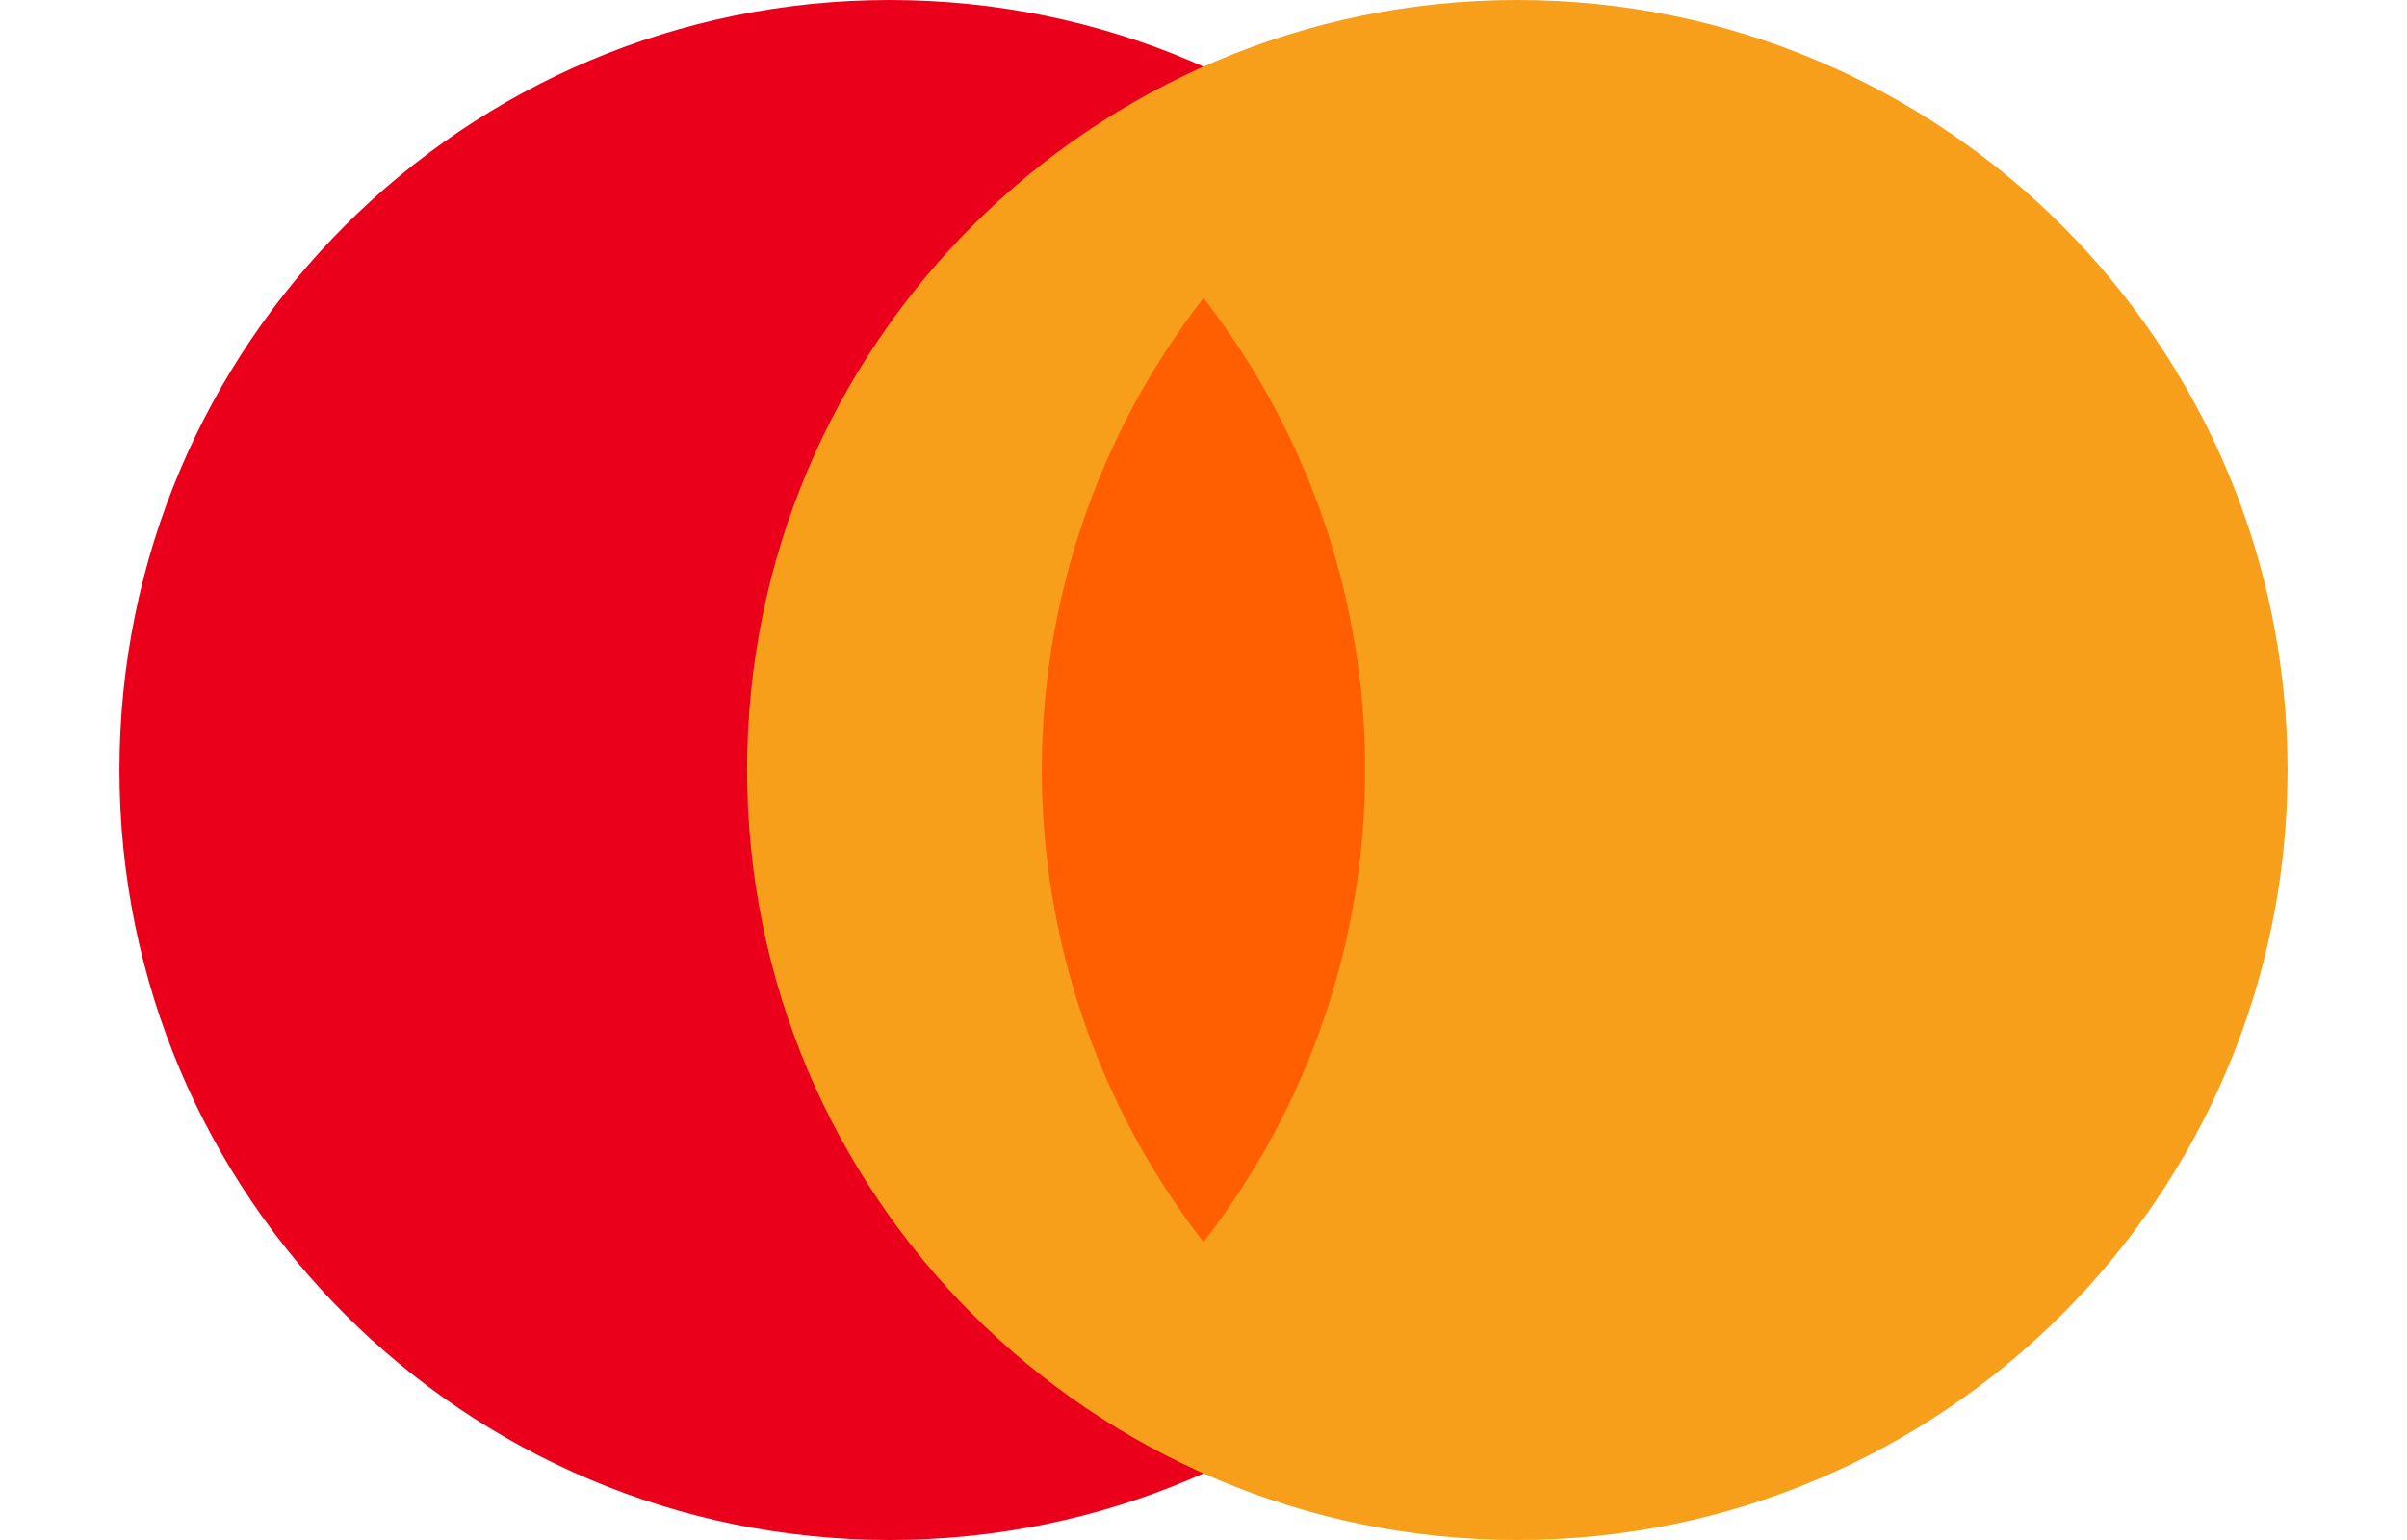
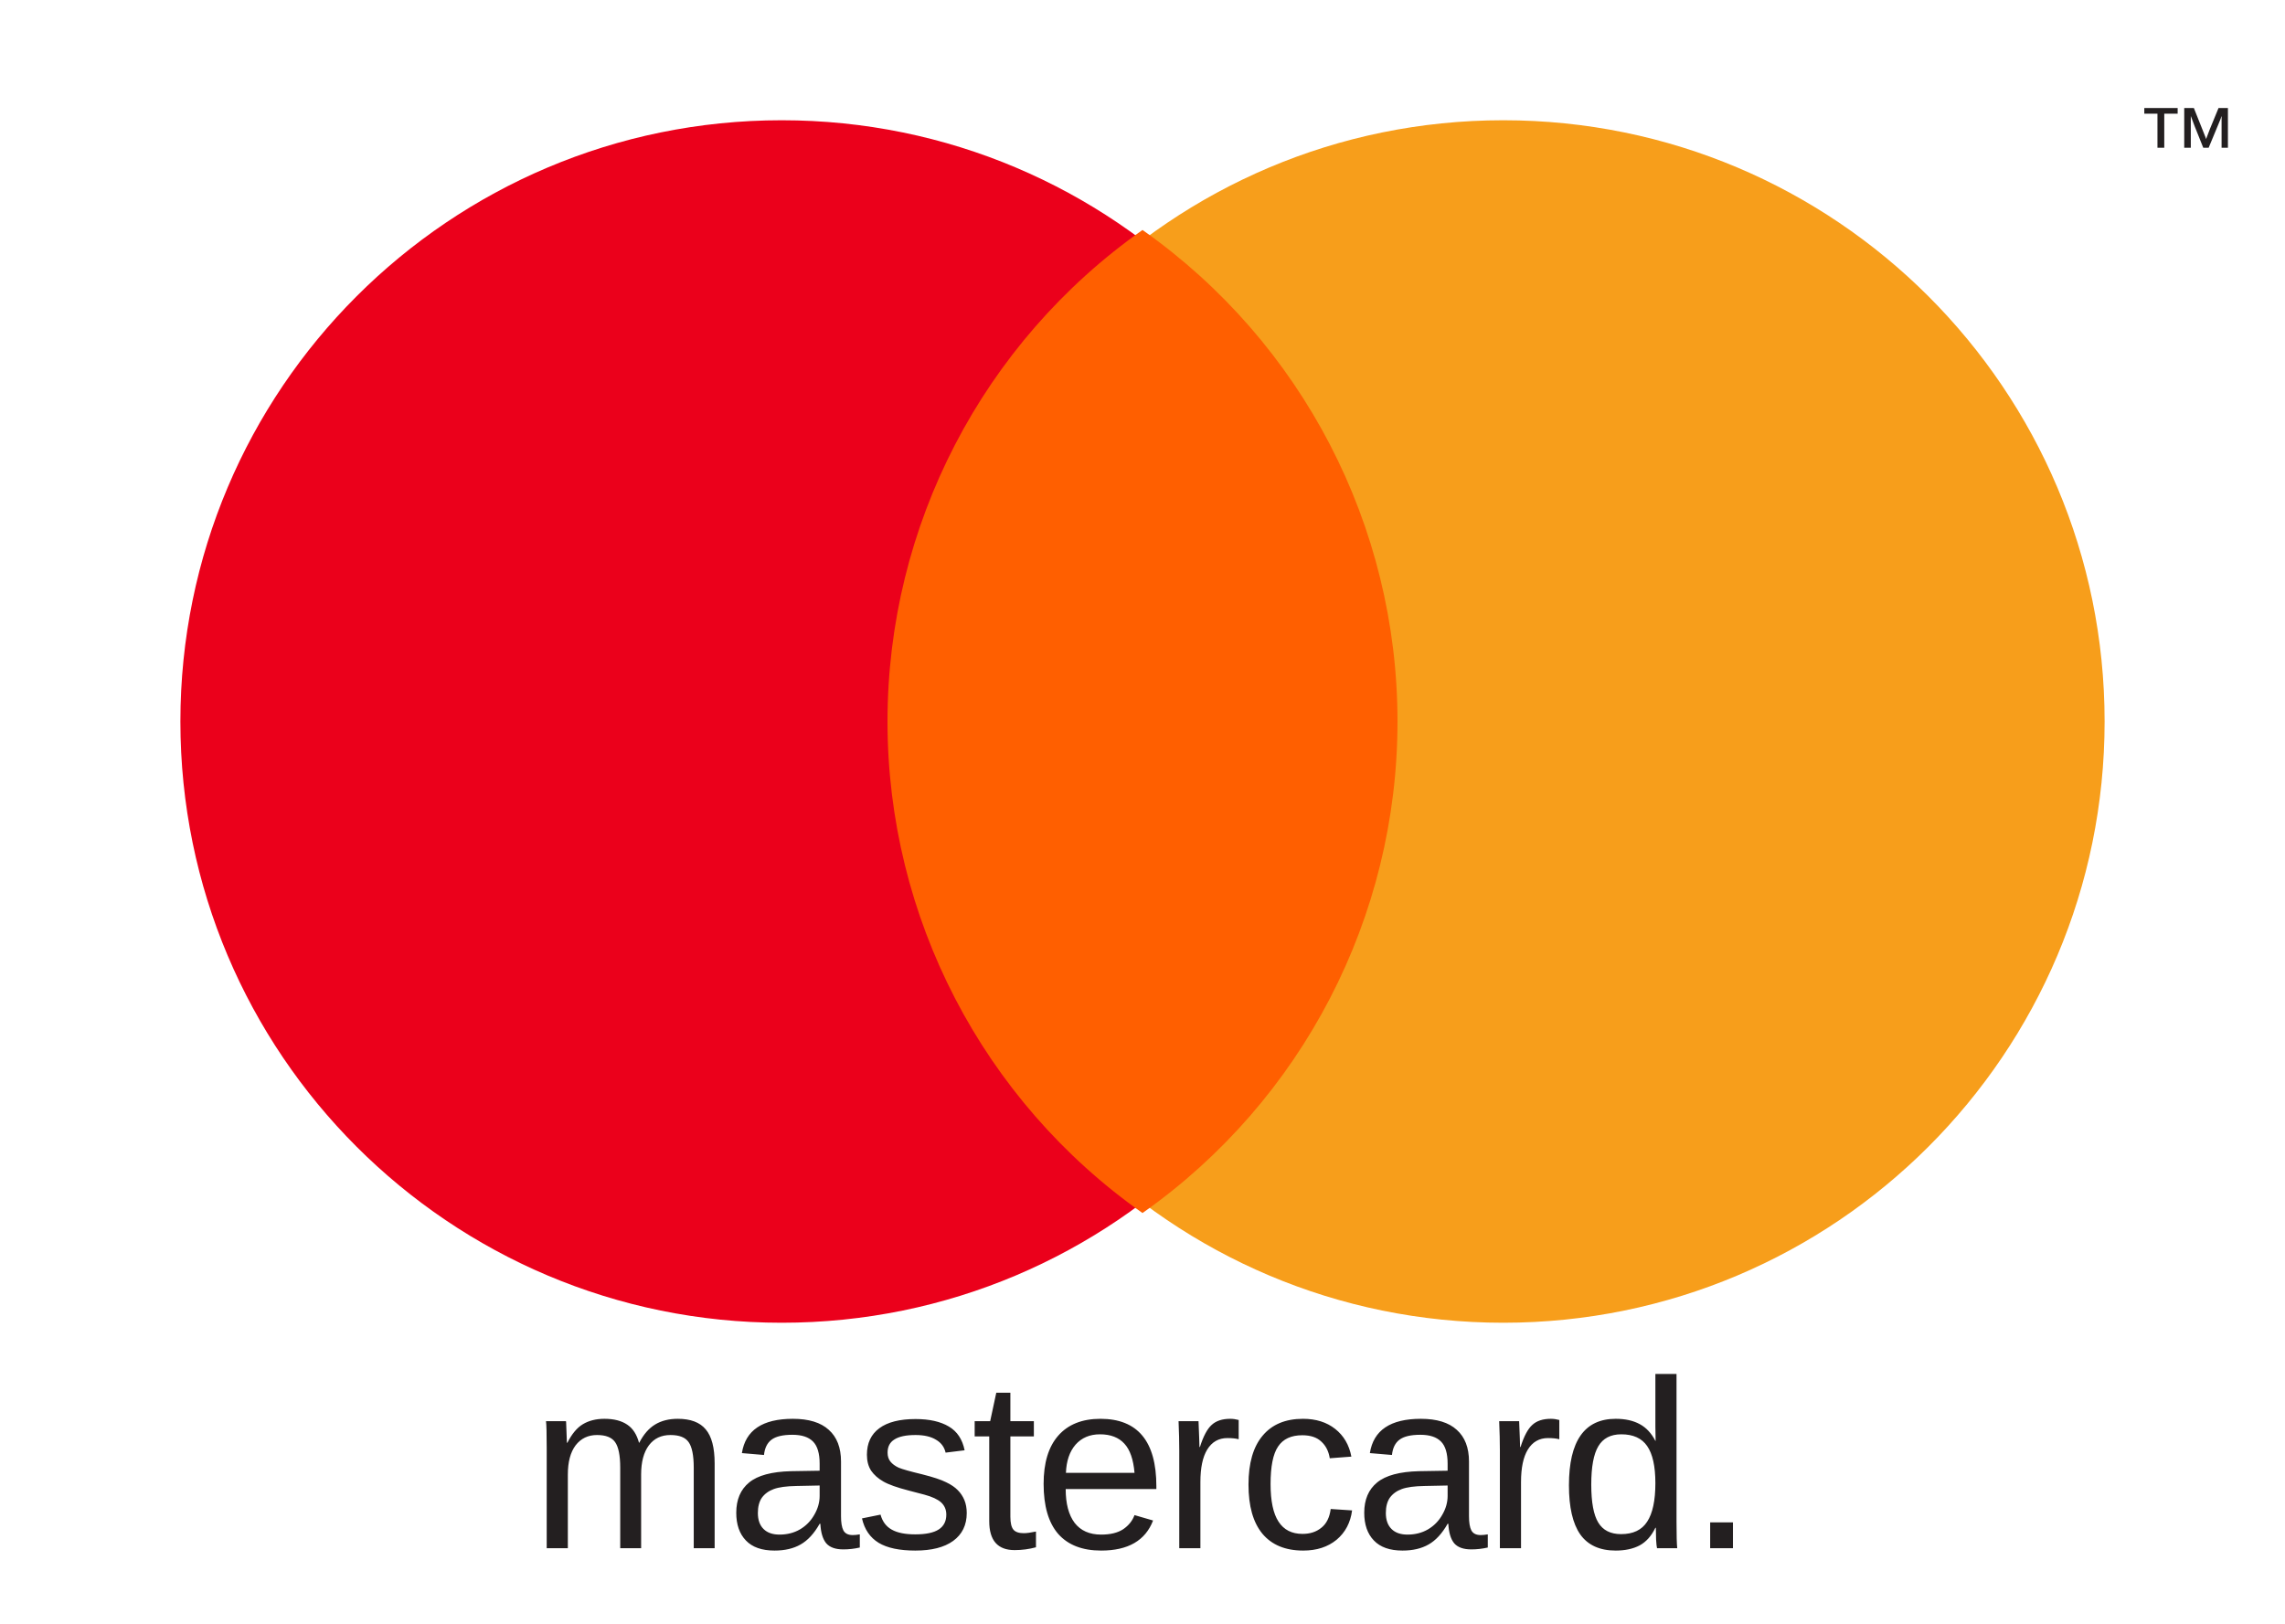
- <svg xmlns="http://www.w3.org/2000/svg" viewBox="0 0 152 108" width="50" height="32">
-   <circle cx="54" cy="54" r="54" fill="#EB001B" />
-   <circle cx="98" cy="54" r="54" fill="#F79E1B" />
-   <path d="M76 20.9a54 54 0 0 1 0 66.2A54 54 0 0 1 76 20.9z" fill="#FF5F00" />
+ <svg xmlns="http://www.w3.org/2000/svg" viewBox="0 0 152 108" width="152" height="108">
+   <circle cx="52" cy="48" r="40" fill="#EB001B" />
+   <circle cx="100" cy="48" r="40" fill="#F79E1B" />
+   <path d="M76 15.3a40 40 0 0 1 0 65.4A40 40 0 0 1 76 15.3z" fill="#FF5F00" />
+   <text x="142" y="12" font-family="Arial,sans-serif" font-size="7" fill="#231F20">™</text>
+   <text x="76" y="103" text-anchor="middle" font-family="Arial,Helvetica,sans-serif" font-size="16" font-weight="500" letter-spacing="-0.3" fill="#231F20">mastercard.</text>
</svg>
